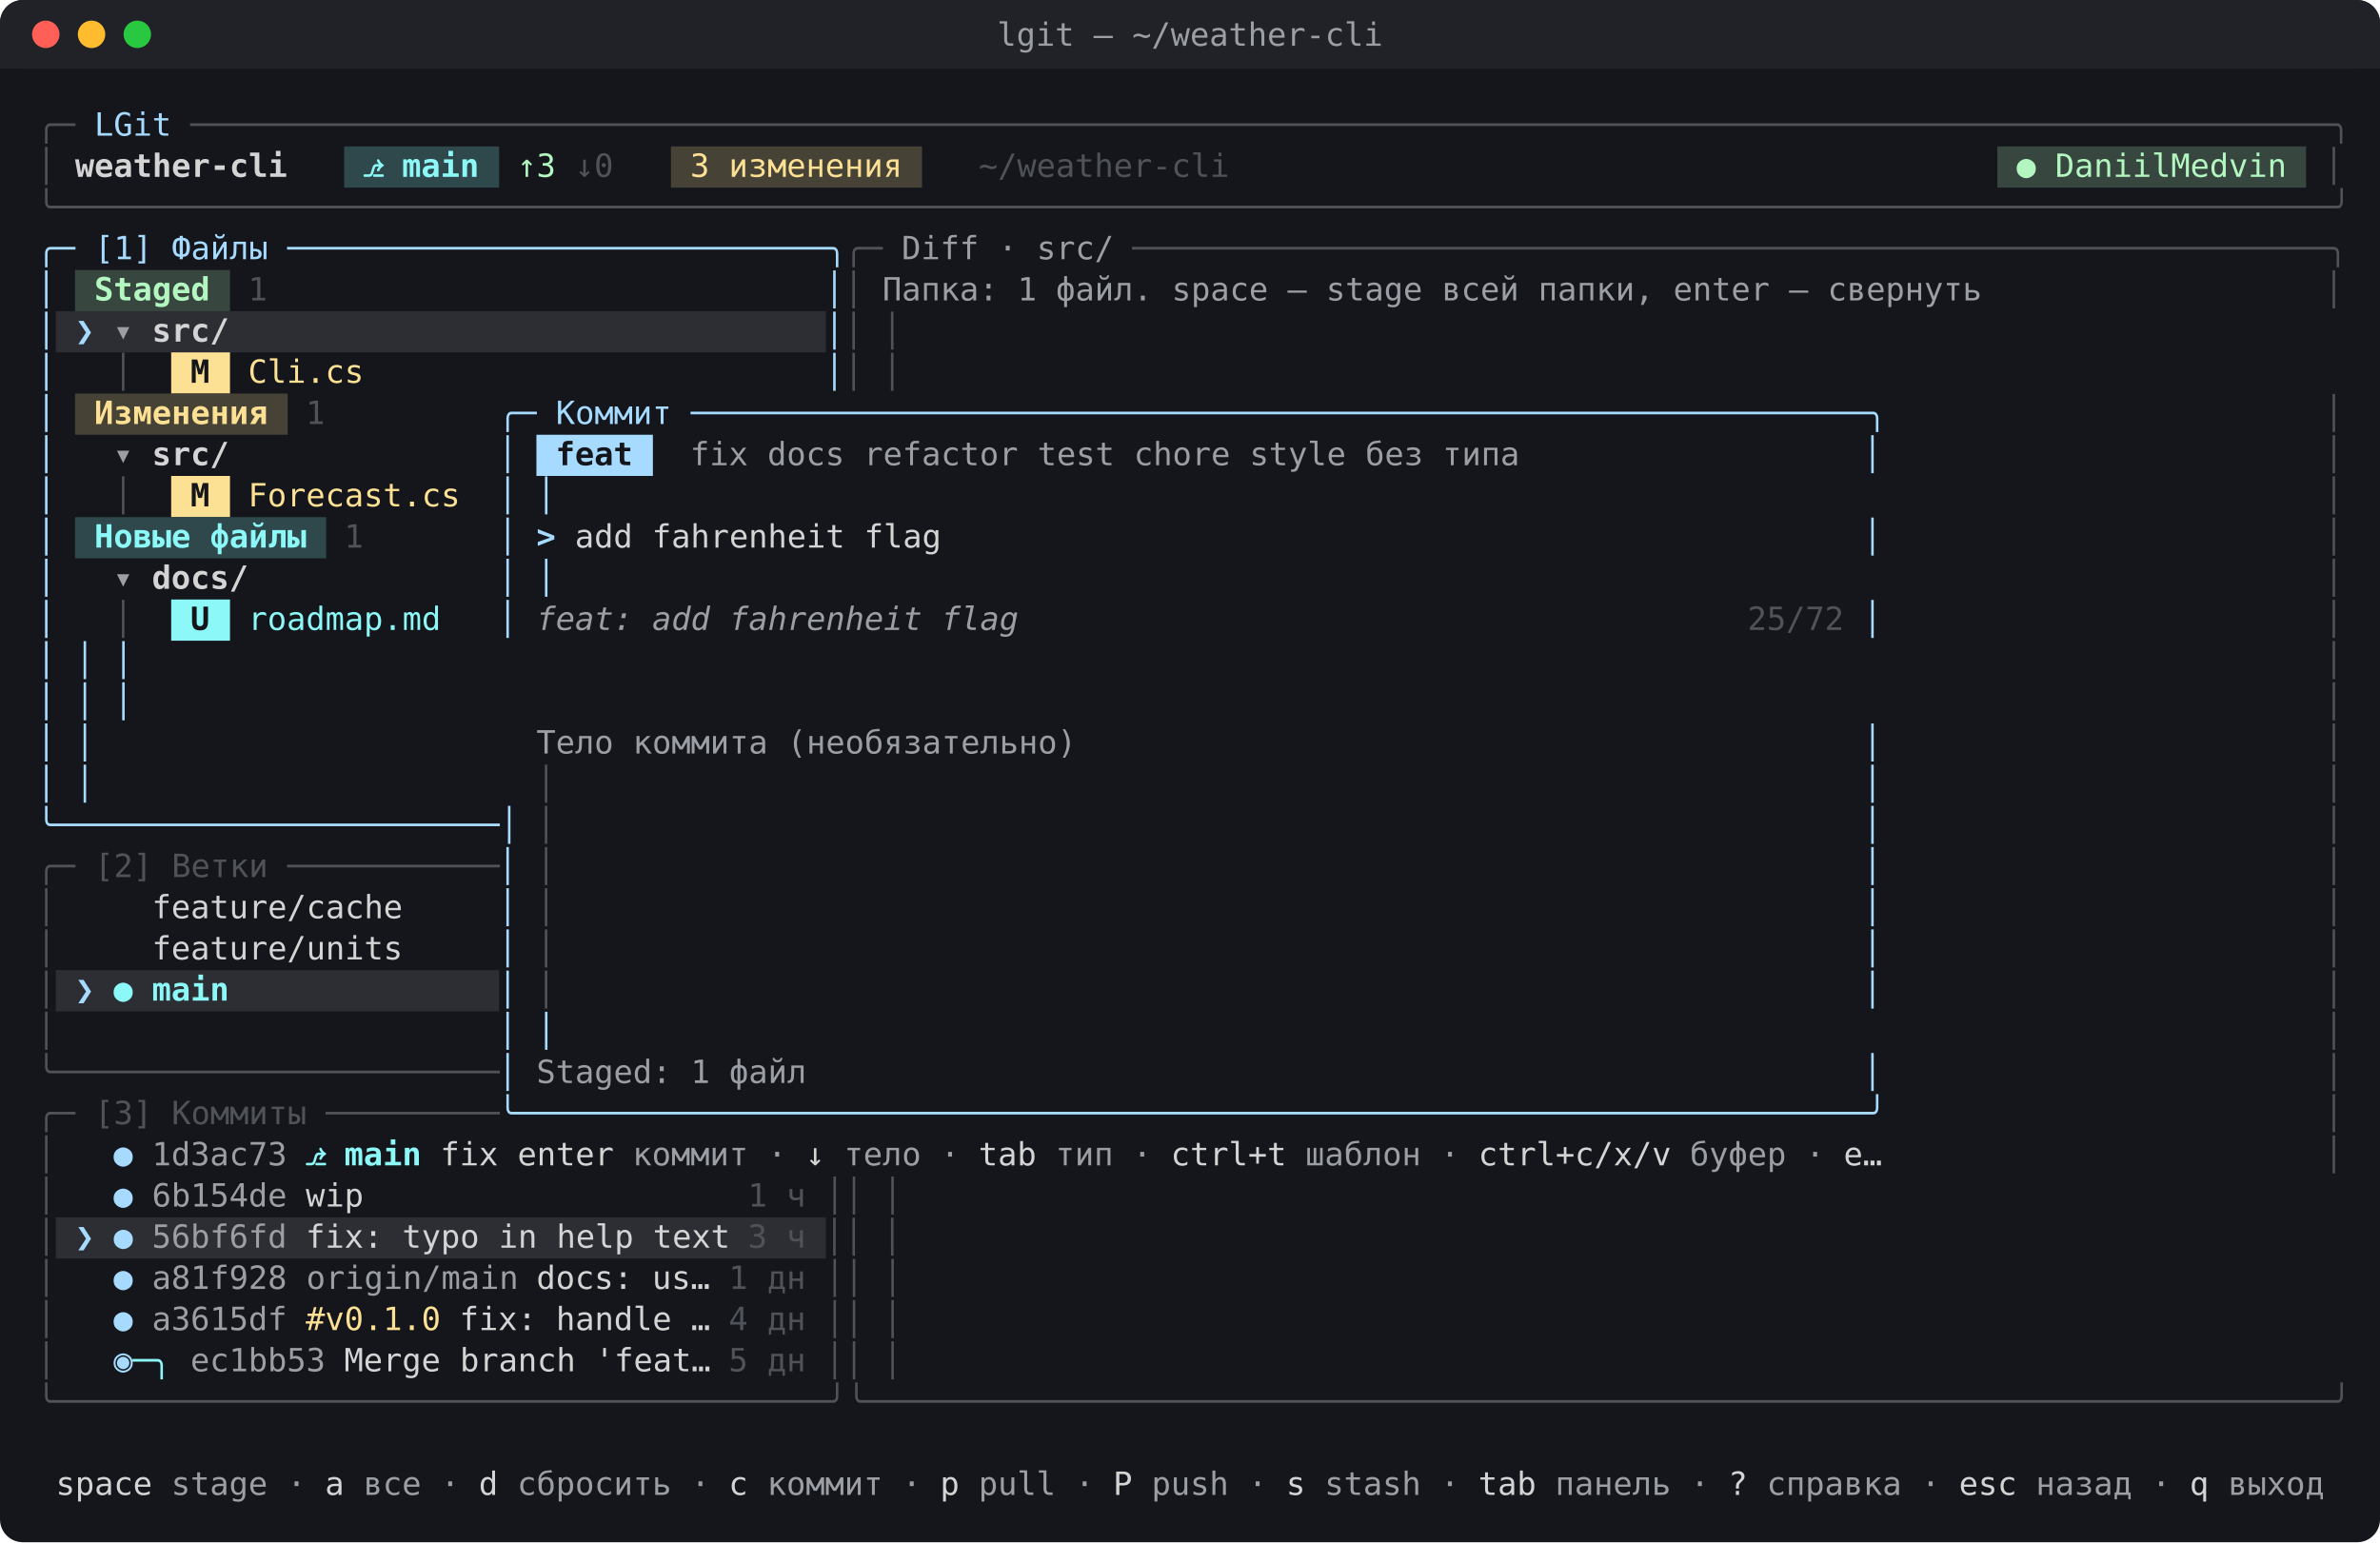
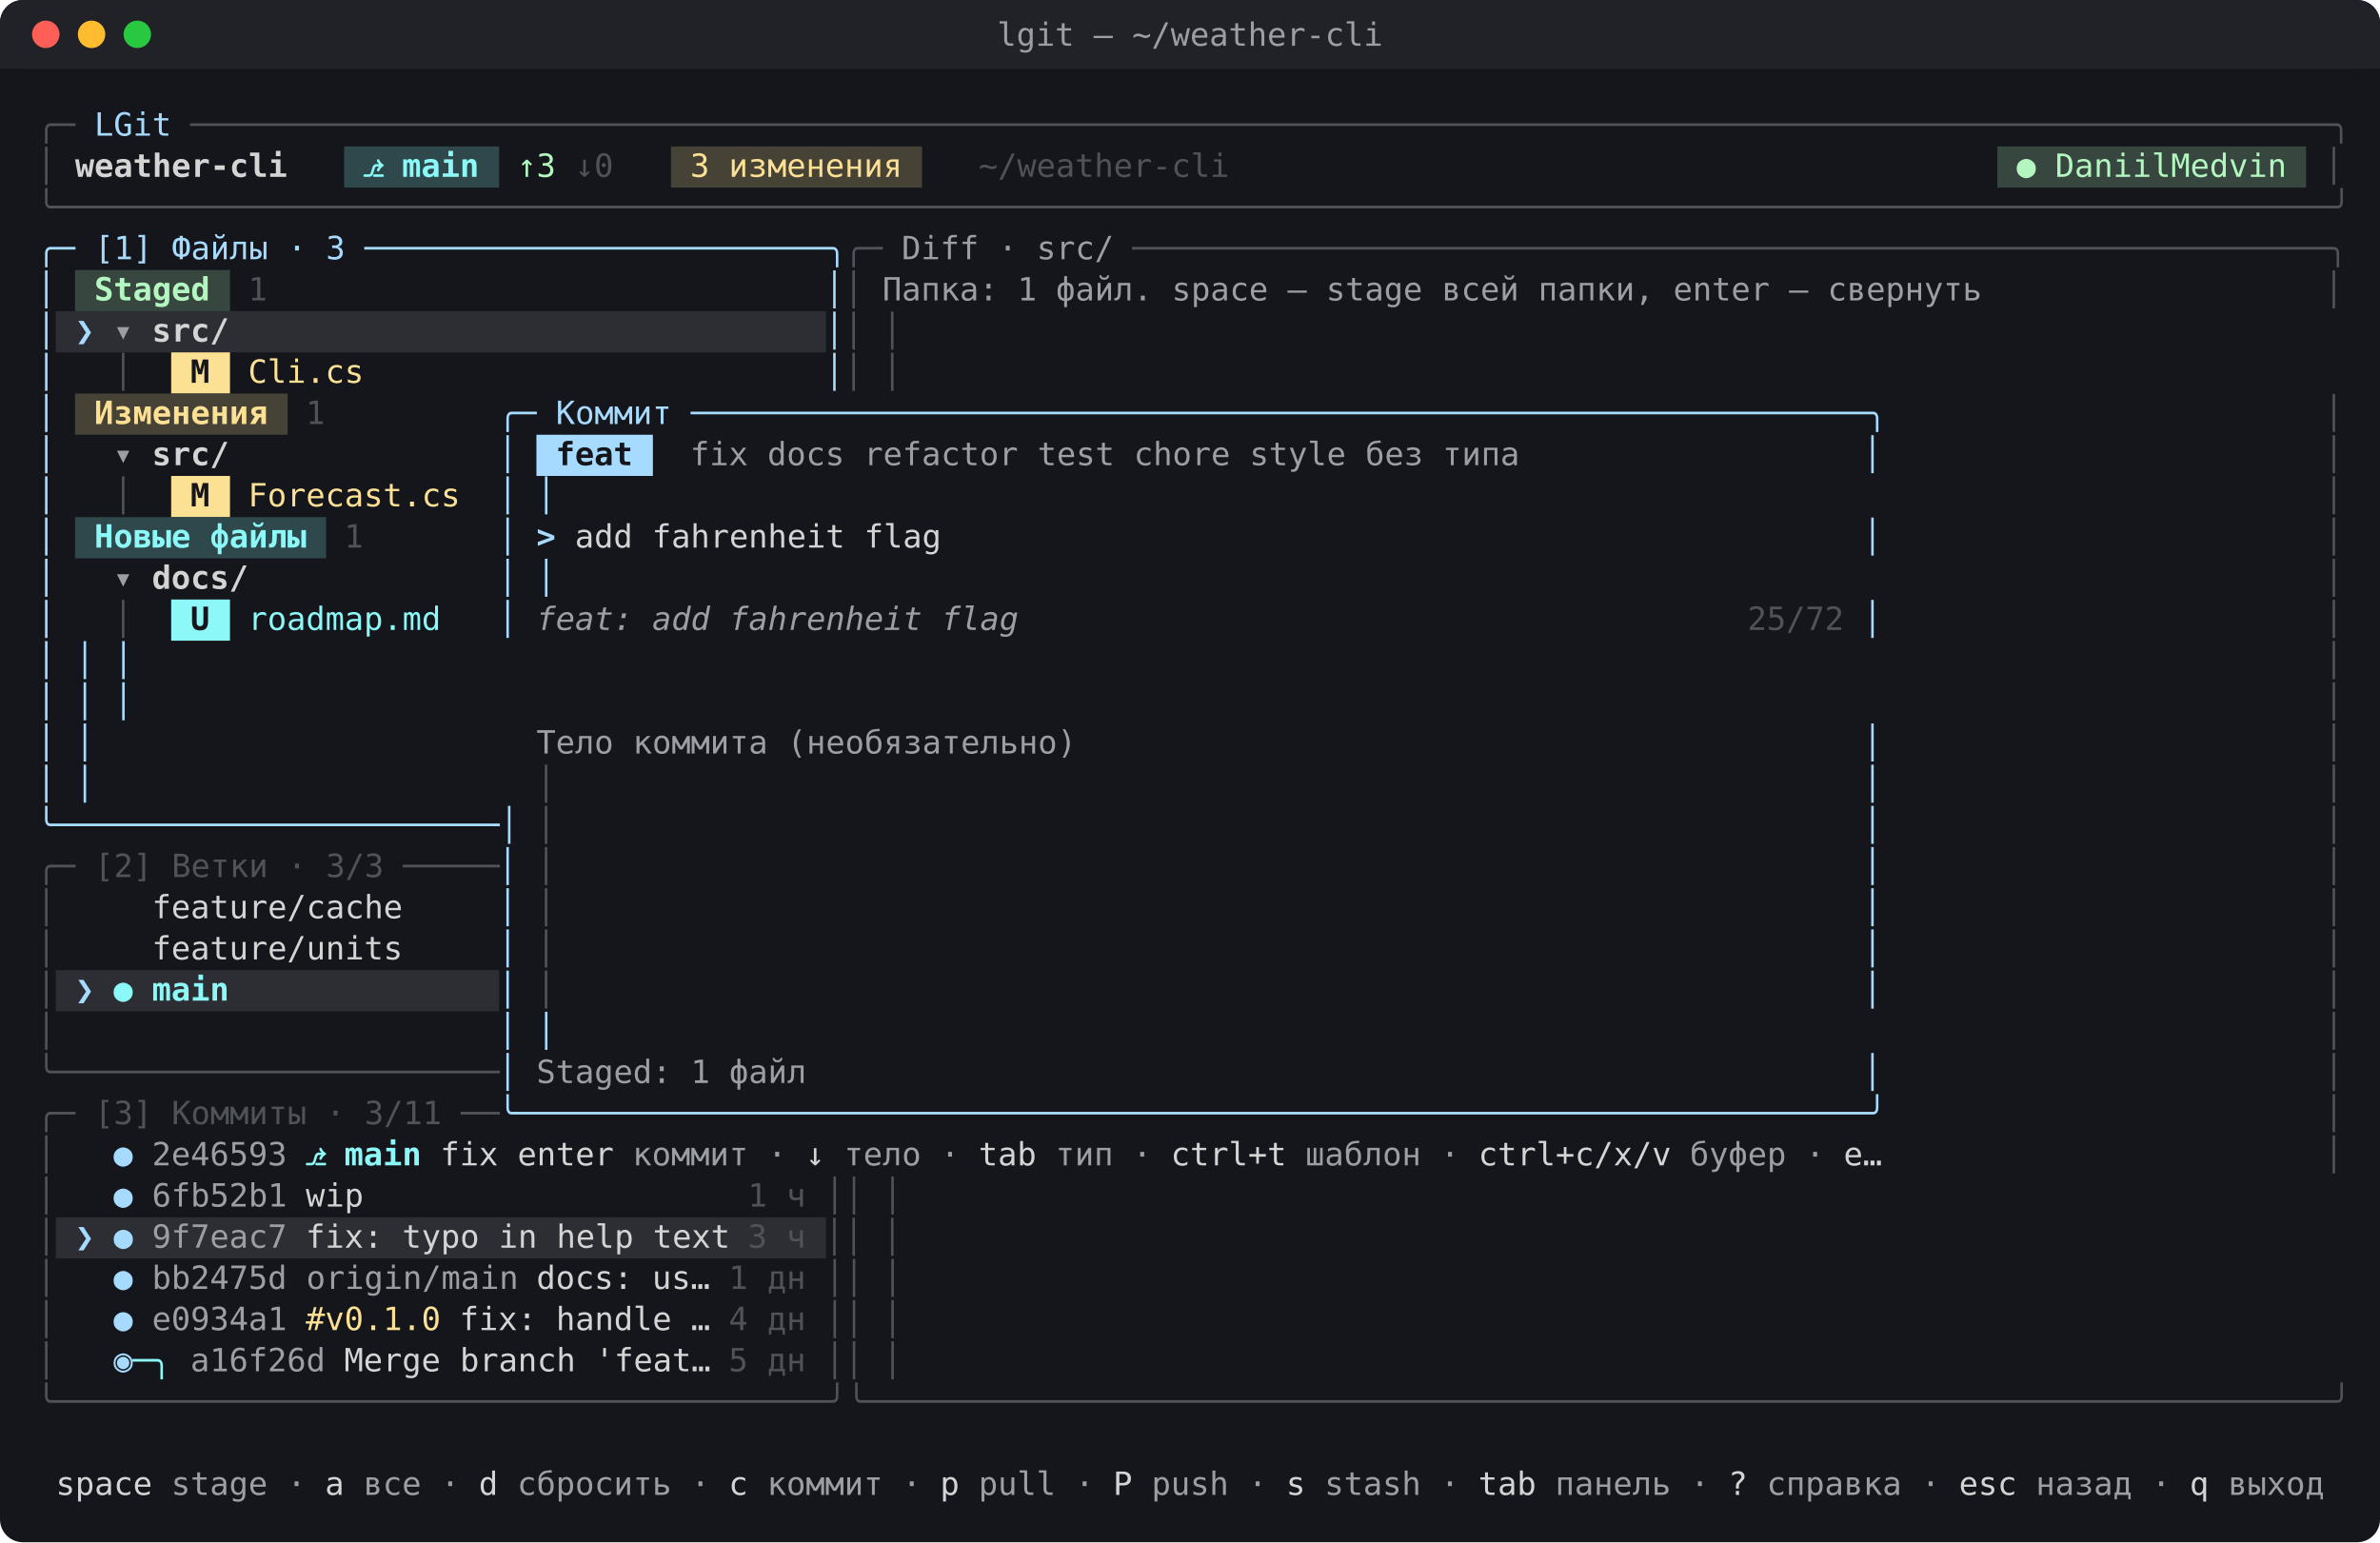
<svg xmlns="http://www.w3.org/2000/svg" width="1040" height="674" viewBox="0 0 1040 674">
  <style>text{font-family:"JetBrains Mono","Cascadia Mono","SF Mono",Menlo,Consolas,"DejaVu Sans Mono",monospace;font-size:14px;white-space:pre}</style>
  <rect width="100%" height="100%" rx="10" fill="#14161B" />
  <rect width="100%" height="30" rx="10" fill="#202227" />
  <rect y="20" width="100%" height="10" fill="#202227" />
  <circle cx="20" cy="15" r="6" fill="#FF5F57" />
  <circle cx="40" cy="15" r="6" fill="#FEBC2E" />
  <circle cx="60" cy="15" r="6" fill="#28C840" />
  <text x="520" y="20" fill="#9B9EA4" text-anchor="middle">lgit — ~/weather-cli</text>
  <text x="16.0" y="59.3" fill="#4F5258" textLength="16.8" lengthAdjust="spacingAndGlyphs">╭─</text>
  <text x="41.2" y="59.3" fill="#A6DBFF" textLength="33.6" lengthAdjust="spacingAndGlyphs">LGit</text>
  <text x="83.2" y="59.3" fill="#4F5258" textLength="940.8" lengthAdjust="spacingAndGlyphs">───────────────────────────────────────────────────────────────────────────────────────────────────────────────╮</text>
  <rect x="150.4" y="64" width="67.7" height="18" fill="#2E484B" />
  <rect x="293.2" y="64" width="109.7" height="18" fill="#474236" />
  <rect x="872.8" y="64" width="134.9" height="18" fill="#37473F" />
  <text x="16.0" y="77.3" fill="#4F5258" textLength="8.4" lengthAdjust="spacingAndGlyphs">│</text>
  <text x="32.8" y="77.3" fill="#D4D4D4" textLength="92.4" lengthAdjust="spacingAndGlyphs" font-weight="bold">weather-cli</text>
  <text x="158.8" y="77.3" fill="#8CF8F7" textLength="50.4" lengthAdjust="spacingAndGlyphs" font-weight="bold">⎇ main</text>
  <text x="226.0" y="77.3" fill="#B3F6C0" textLength="16.8" lengthAdjust="spacingAndGlyphs">↑3</text>
  <text x="251.2" y="77.3" fill="#4F5258" textLength="16.8" lengthAdjust="spacingAndGlyphs">↓0</text>
  <text x="301.6" y="77.3" fill="#FCE094" textLength="92.4" lengthAdjust="spacingAndGlyphs">3 изменения</text>
  <text x="427.6" y="77.3" fill="#4F5258" textLength="109.2" lengthAdjust="spacingAndGlyphs">~/weather-cli</text>
  <text x="881.2" y="77.3" fill="#B3F6C0" textLength="117.6" lengthAdjust="spacingAndGlyphs">● DaniilMedvin</text>
  <text x="1015.6" y="77.3" fill="#4F5258" textLength="8.4" lengthAdjust="spacingAndGlyphs">│</text>
  <text x="16.0" y="95.3" fill="#4F5258" textLength="1008.0" lengthAdjust="spacingAndGlyphs">╰──────────────────────────────────────────────────────────────────────────────────────────────────────────────────────╯</text>
-   <text x="16.0" y="113.3" fill="#A6DBFF" textLength="352.8" lengthAdjust="spacingAndGlyphs">╭─ [1] Файлы ────────────────────────────╮</text>
+   <text x="16.0" y="113.3" fill="#A6DBFF" textLength="352.8" lengthAdjust="spacingAndGlyphs">╭─ [1] Файлы · 3 ────────────────────────╮</text>
  <text x="368.8" y="113.3" fill="#4F5258" textLength="16.8" lengthAdjust="spacingAndGlyphs">╭─</text>
  <text x="394.0" y="113.3" fill="#9B9EA4" textLength="92.4" lengthAdjust="spacingAndGlyphs">Diff · src/</text>
  <text x="494.8" y="113.3" fill="#4F5258" textLength="529.2" lengthAdjust="spacingAndGlyphs">──────────────────────────────────────────────────────────────╮</text>
  <rect x="32.8" y="118" width="67.7" height="18" fill="#37473F" />
  <text x="16.0" y="131.3" fill="#A6DBFF" textLength="8.4" lengthAdjust="spacingAndGlyphs">│</text>
  <text x="41.2" y="131.3" fill="#B3F6C0" textLength="50.4" lengthAdjust="spacingAndGlyphs" font-weight="bold">Staged</text>
  <text x="108.4" y="131.3" fill="#4F5258" textLength="8.4" lengthAdjust="spacingAndGlyphs">1</text>
  <text x="360.4" y="131.3" fill="#A6DBFF" textLength="8.4" lengthAdjust="spacingAndGlyphs">│</text>
  <text x="368.8" y="131.3" fill="#4F5258" textLength="8.4" lengthAdjust="spacingAndGlyphs">│</text>
  <text x="385.6" y="131.3" fill="#9B9EA4" textLength="478.8" lengthAdjust="spacingAndGlyphs">Папка: 1 файл. space — stage всей папки, enter — свернуть</text>
  <text x="1015.6" y="131.3" fill="#4F5258" textLength="8.4" lengthAdjust="spacingAndGlyphs">│</text>
  <rect x="24.4" y="136" width="336.5" height="18" fill="#2C2E33" />
  <text x="16.0" y="149.3" fill="#A6DBFF" textLength="8.4" lengthAdjust="spacingAndGlyphs">│</text>
  <text x="32.8" y="149.3" fill="#A6DBFF" textLength="8.4" lengthAdjust="spacingAndGlyphs" font-weight="bold">❯</text>
  <text x="49.6" y="149.3" fill="#9B9EA4" textLength="8.4" lengthAdjust="spacingAndGlyphs">▾</text>
  <text x="66.4" y="149.3" fill="#D4D4D4" textLength="33.6" lengthAdjust="spacingAndGlyphs" font-weight="bold">src/</text>
  <text x="360.4" y="149.3" fill="#A6DBFF" textLength="8.4" lengthAdjust="spacingAndGlyphs">│</text>
  <text x="368.8" y="149.3" fill="#4F5258" textLength="655.2" lengthAdjust="spacingAndGlyphs">│                                                                            │</text>
  <rect x="74.8" y="154" width="25.7" height="18" fill="#FCE094" />
  <text x="16.0" y="167.3" fill="#A6DBFF" textLength="8.4" lengthAdjust="spacingAndGlyphs">│</text>
  <text x="49.6" y="167.3" fill="#4F5258" textLength="8.4" lengthAdjust="spacingAndGlyphs">│</text>
  <text x="83.2" y="167.3" fill="#14161B" textLength="8.4" lengthAdjust="spacingAndGlyphs" font-weight="bold">M</text>
  <text x="108.4" y="167.3" fill="#FCE094" textLength="50.4" lengthAdjust="spacingAndGlyphs">Cli.cs</text>
  <text x="360.4" y="167.3" fill="#A6DBFF" textLength="8.4" lengthAdjust="spacingAndGlyphs">│</text>
  <text x="368.8" y="167.3" fill="#4F5258" textLength="655.2" lengthAdjust="spacingAndGlyphs">│                                                                            │</text>
  <rect x="32.8" y="172" width="92.9" height="18" fill="#474236" />
  <text x="16.0" y="185.3" fill="#A6DBFF" textLength="8.4" lengthAdjust="spacingAndGlyphs">│</text>
  <text x="41.2" y="185.3" fill="#FCE094" textLength="75.6" lengthAdjust="spacingAndGlyphs" font-weight="bold">Изменения</text>
  <text x="133.6" y="185.3" fill="#4F5258" textLength="8.4" lengthAdjust="spacingAndGlyphs">1</text>
  <text x="217.6" y="185.3" fill="#A6DBFF" textLength="604.8" lengthAdjust="spacingAndGlyphs">╭─ Коммит ─────────────────────────────────────────────────────────────╮</text>
  <text x="1015.6" y="185.3" fill="#4F5258" textLength="8.4" lengthAdjust="spacingAndGlyphs">│</text>
  <rect x="234.4" y="190" width="50.9" height="18" fill="#A6DBFF" />
  <text x="16.0" y="203.3" fill="#A6DBFF" textLength="8.4" lengthAdjust="spacingAndGlyphs">│</text>
  <text x="49.6" y="203.3" fill="#9B9EA4" textLength="8.4" lengthAdjust="spacingAndGlyphs">▾</text>
  <text x="66.4" y="203.3" fill="#D4D4D4" textLength="33.6" lengthAdjust="spacingAndGlyphs" font-weight="bold">src/</text>
  <text x="217.6" y="203.3" fill="#A6DBFF" textLength="8.4" lengthAdjust="spacingAndGlyphs">│</text>
  <text x="242.8" y="203.3" fill="#14161B" textLength="33.6" lengthAdjust="spacingAndGlyphs" font-weight="bold">feat</text>
  <text x="301.6" y="203.3" fill="#9B9EA4" textLength="462.0" lengthAdjust="spacingAndGlyphs">fix   docs   refactor   test   chore   style   без типа</text>
  <text x="814.0" y="203.3" fill="#A6DBFF" textLength="8.4" lengthAdjust="spacingAndGlyphs">│</text>
  <text x="1015.6" y="203.3" fill="#4F5258" textLength="8.4" lengthAdjust="spacingAndGlyphs">│</text>
  <rect x="74.8" y="208" width="25.7" height="18" fill="#FCE094" />
  <text x="16.0" y="221.3" fill="#A6DBFF" textLength="8.4" lengthAdjust="spacingAndGlyphs">│</text>
  <text x="49.6" y="221.3" fill="#4F5258" textLength="8.4" lengthAdjust="spacingAndGlyphs">│</text>
  <text x="83.2" y="221.3" fill="#14161B" textLength="8.4" lengthAdjust="spacingAndGlyphs" font-weight="bold">M</text>
  <text x="108.4" y="221.3" fill="#FCE094" textLength="92.4" lengthAdjust="spacingAndGlyphs">Forecast.cs</text>
  <text x="217.6" y="221.3" fill="#A6DBFF" textLength="604.8" lengthAdjust="spacingAndGlyphs">│                                                                      │</text>
  <text x="1015.6" y="221.3" fill="#4F5258" textLength="8.4" lengthAdjust="spacingAndGlyphs">│</text>
  <rect x="32.8" y="226" width="109.7" height="18" fill="#2E484B" />
  <text x="16.0" y="239.3" fill="#A6DBFF" textLength="8.4" lengthAdjust="spacingAndGlyphs">│</text>
  <text x="41.2" y="239.3" fill="#8CF8F7" textLength="92.4" lengthAdjust="spacingAndGlyphs" font-weight="bold">Новые файлы</text>
  <text x="150.4" y="239.3" fill="#4F5258" textLength="8.4" lengthAdjust="spacingAndGlyphs">1</text>
  <text x="217.6" y="239.3" fill="#A6DBFF" textLength="8.4" lengthAdjust="spacingAndGlyphs">│</text>
  <text x="234.4" y="239.3" fill="#A6DBFF" textLength="8.4" lengthAdjust="spacingAndGlyphs" font-weight="bold">&gt;</text>
  <text x="251.2" y="239.3" fill="#D4D4D4" textLength="159.6" lengthAdjust="spacingAndGlyphs">add fahrenheit flag</text>
  <text x="814.0" y="239.3" fill="#A6DBFF" textLength="8.4" lengthAdjust="spacingAndGlyphs">│</text>
  <text x="1015.6" y="239.3" fill="#4F5258" textLength="8.4" lengthAdjust="spacingAndGlyphs">│</text>
  <text x="16.0" y="257.3" fill="#A6DBFF" textLength="8.4" lengthAdjust="spacingAndGlyphs">│</text>
  <text x="49.6" y="257.3" fill="#9B9EA4" textLength="8.4" lengthAdjust="spacingAndGlyphs">▾</text>
  <text x="66.4" y="257.3" fill="#D4D4D4" textLength="42.0" lengthAdjust="spacingAndGlyphs" font-weight="bold">docs/</text>
  <text x="217.6" y="257.3" fill="#A6DBFF" textLength="604.8" lengthAdjust="spacingAndGlyphs">│                                                                      │</text>
  <text x="1015.6" y="257.3" fill="#4F5258" textLength="8.4" lengthAdjust="spacingAndGlyphs">│</text>
  <rect x="74.8" y="262" width="25.7" height="18" fill="#8CF8F7" />
  <text x="16.0" y="275.3" fill="#A6DBFF" textLength="8.4" lengthAdjust="spacingAndGlyphs">│</text>
  <text x="49.6" y="275.3" fill="#4F5258" textLength="8.4" lengthAdjust="spacingAndGlyphs">│</text>
  <text x="83.2" y="275.3" fill="#14161B" textLength="8.4" lengthAdjust="spacingAndGlyphs" font-weight="bold">U</text>
  <text x="108.4" y="275.3" fill="#8CF8F7" textLength="84.0" lengthAdjust="spacingAndGlyphs">roadmap.md</text>
  <text x="217.6" y="275.3" fill="#A6DBFF" textLength="8.4" lengthAdjust="spacingAndGlyphs">│</text>
  <text x="234.4" y="275.3" fill="#9B9EA4" textLength="210.0" lengthAdjust="spacingAndGlyphs" font-style="italic">feat: add fahrenheit flag</text>
  <text x="763.6" y="275.3" fill="#4F5258" textLength="42.0" lengthAdjust="spacingAndGlyphs">25/72</text>
  <text x="814.0" y="275.3" fill="#A6DBFF" textLength="8.4" lengthAdjust="spacingAndGlyphs">│</text>
  <text x="1015.6" y="275.3" fill="#4F5258" textLength="8.4" lengthAdjust="spacingAndGlyphs">│</text>
  <text x="16.0" y="293.3" fill="#A6DBFF" textLength="806.4" lengthAdjust="spacingAndGlyphs">│                       │                                                                      │</text>
  <text x="1015.6" y="293.3" fill="#4F5258" textLength="8.4" lengthAdjust="spacingAndGlyphs">│</text>
  <text x="16.0" y="311.3" fill="#A6DBFF" textLength="806.4" lengthAdjust="spacingAndGlyphs">│                       │                                                                      │</text>
  <text x="1015.6" y="311.3" fill="#4F5258" textLength="8.4" lengthAdjust="spacingAndGlyphs">│</text>
  <text x="16.0" y="329.3" fill="#A6DBFF" textLength="210.0" lengthAdjust="spacingAndGlyphs">│                       │</text>
  <text x="234.4" y="329.3" fill="#9B9EA4" textLength="235.2" lengthAdjust="spacingAndGlyphs">Тело коммита (необязательно)</text>
  <text x="814.0" y="329.3" fill="#A6DBFF" textLength="8.4" lengthAdjust="spacingAndGlyphs">│</text>
  <text x="1015.6" y="329.3" fill="#4F5258" textLength="8.4" lengthAdjust="spacingAndGlyphs">│</text>
  <text x="16.0" y="347.3" fill="#A6DBFF" textLength="210.0" lengthAdjust="spacingAndGlyphs">│                       │</text>
  <text x="234.4" y="347.3" fill="#4F5258" textLength="8.4" lengthAdjust="spacingAndGlyphs">│</text>
  <text x="814.0" y="347.3" fill="#A6DBFF" textLength="8.4" lengthAdjust="spacingAndGlyphs">│</text>
  <text x="1015.6" y="347.3" fill="#4F5258" textLength="8.4" lengthAdjust="spacingAndGlyphs">│</text>
  <text x="16.0" y="365.3" fill="#A6DBFF" textLength="210.0" lengthAdjust="spacingAndGlyphs">╰───────────────────────│</text>
  <text x="234.4" y="365.3" fill="#4F5258" textLength="8.4" lengthAdjust="spacingAndGlyphs">│</text>
  <text x="814.0" y="365.3" fill="#A6DBFF" textLength="8.4" lengthAdjust="spacingAndGlyphs">│</text>
  <text x="1015.6" y="365.3" fill="#4F5258" textLength="8.4" lengthAdjust="spacingAndGlyphs">│</text>
-   <text x="16.0" y="383.3" fill="#4F5258" textLength="201.6" lengthAdjust="spacingAndGlyphs">╭─ [2] Ветки ───────────</text>
+   <text x="16.0" y="383.3" fill="#4F5258" textLength="201.6" lengthAdjust="spacingAndGlyphs">╭─ [2] Ветки · 3/3 ─────</text>
  <text x="217.6" y="383.3" fill="#A6DBFF" textLength="8.4" lengthAdjust="spacingAndGlyphs">│</text>
  <text x="234.4" y="383.3" fill="#4F5258" textLength="8.4" lengthAdjust="spacingAndGlyphs">│</text>
  <text x="814.0" y="383.3" fill="#A6DBFF" textLength="8.4" lengthAdjust="spacingAndGlyphs">│</text>
  <text x="1015.6" y="383.3" fill="#4F5258" textLength="8.4" lengthAdjust="spacingAndGlyphs">│</text>
  <text x="16.0" y="401.3" fill="#4F5258" textLength="8.4" lengthAdjust="spacingAndGlyphs">│</text>
  <text x="66.4" y="401.3" fill="#D4D4D4" textLength="109.2" lengthAdjust="spacingAndGlyphs">feature/cache</text>
  <text x="217.6" y="401.3" fill="#A6DBFF" textLength="8.4" lengthAdjust="spacingAndGlyphs">│</text>
  <text x="234.4" y="401.3" fill="#4F5258" textLength="8.4" lengthAdjust="spacingAndGlyphs">│</text>
  <text x="814.0" y="401.3" fill="#A6DBFF" textLength="8.4" lengthAdjust="spacingAndGlyphs">│</text>
  <text x="1015.6" y="401.3" fill="#4F5258" textLength="8.4" lengthAdjust="spacingAndGlyphs">│</text>
  <text x="16.0" y="419.3" fill="#4F5258" textLength="8.4" lengthAdjust="spacingAndGlyphs">│</text>
  <text x="66.4" y="419.3" fill="#D4D4D4" textLength="109.2" lengthAdjust="spacingAndGlyphs">feature/units</text>
  <text x="217.6" y="419.3" fill="#A6DBFF" textLength="8.4" lengthAdjust="spacingAndGlyphs">│</text>
  <text x="234.4" y="419.3" fill="#4F5258" textLength="8.4" lengthAdjust="spacingAndGlyphs">│</text>
  <text x="814.0" y="419.3" fill="#A6DBFF" textLength="8.4" lengthAdjust="spacingAndGlyphs">│</text>
  <text x="1015.6" y="419.3" fill="#4F5258" textLength="8.4" lengthAdjust="spacingAndGlyphs">│</text>
  <rect x="24.4" y="424" width="193.7" height="18" fill="#2C2E33" />
  <text x="16.0" y="437.3" fill="#4F5258" textLength="8.4" lengthAdjust="spacingAndGlyphs">│</text>
  <text x="32.8" y="437.3" fill="#A6DBFF" textLength="8.4" lengthAdjust="spacingAndGlyphs" font-weight="bold">❯</text>
  <text x="49.6" y="437.3" fill="#8CF8F7" textLength="8.4" lengthAdjust="spacingAndGlyphs">●</text>
  <text x="66.4" y="437.3" fill="#8CF8F7" textLength="33.6" lengthAdjust="spacingAndGlyphs" font-weight="bold">main</text>
  <text x="217.6" y="437.3" fill="#A6DBFF" textLength="8.4" lengthAdjust="spacingAndGlyphs">│</text>
  <text x="234.4" y="437.3" fill="#4F5258" textLength="8.4" lengthAdjust="spacingAndGlyphs">│</text>
  <text x="814.0" y="437.3" fill="#A6DBFF" textLength="8.4" lengthAdjust="spacingAndGlyphs">│</text>
  <text x="1015.6" y="437.3" fill="#4F5258" textLength="8.4" lengthAdjust="spacingAndGlyphs">│</text>
  <text x="16.0" y="455.3" fill="#4F5258" textLength="8.4" lengthAdjust="spacingAndGlyphs">│</text>
  <text x="217.6" y="455.3" fill="#A6DBFF" textLength="604.8" lengthAdjust="spacingAndGlyphs">│                                                                      │</text>
  <text x="1015.6" y="455.3" fill="#4F5258" textLength="8.4" lengthAdjust="spacingAndGlyphs">│</text>
  <text x="16.0" y="473.3" fill="#4F5258" textLength="201.6" lengthAdjust="spacingAndGlyphs">╰───────────────────────</text>
  <text x="217.6" y="473.3" fill="#A6DBFF" textLength="8.4" lengthAdjust="spacingAndGlyphs">│</text>
  <text x="234.4" y="473.3" fill="#9B9EA4" textLength="117.6" lengthAdjust="spacingAndGlyphs">Staged: 1 файл</text>
  <text x="814.0" y="473.3" fill="#A6DBFF" textLength="8.4" lengthAdjust="spacingAndGlyphs">│</text>
  <text x="1015.6" y="473.3" fill="#4F5258" textLength="8.4" lengthAdjust="spacingAndGlyphs">│</text>
-   <text x="16.0" y="491.3" fill="#4F5258" textLength="201.6" lengthAdjust="spacingAndGlyphs">╭─ [3] Коммиты ─────────</text>
+   <text x="16.0" y="491.3" fill="#4F5258" textLength="201.6" lengthAdjust="spacingAndGlyphs">╭─ [3] Коммиты · 3/11 ──</text>
  <text x="217.6" y="491.3" fill="#A6DBFF" textLength="604.8" lengthAdjust="spacingAndGlyphs">╰──────────────────────────────────────────────────────────────────────╯</text>
  <text x="1015.6" y="491.3" fill="#4F5258" textLength="8.4" lengthAdjust="spacingAndGlyphs">│</text>
  <text x="16.0" y="509.3" fill="#4F5258" textLength="8.4" lengthAdjust="spacingAndGlyphs">│</text>
  <text x="49.6" y="509.3" fill="#A6DBFF" textLength="8.4" lengthAdjust="spacingAndGlyphs" font-weight="bold">●</text>
-   <text x="66.4" y="509.3" fill="#9B9EA4" textLength="58.8" lengthAdjust="spacingAndGlyphs">1d3ac73</text>
+   <text x="66.4" y="509.3" fill="#9B9EA4" textLength="58.8" lengthAdjust="spacingAndGlyphs">2e46593</text>
  <text x="133.6" y="509.3" fill="#8CF8F7" textLength="50.4" lengthAdjust="spacingAndGlyphs" font-weight="bold">⎇ main</text>
  <text x="192.4" y="509.3" fill="#D4D4D4" textLength="75.6" lengthAdjust="spacingAndGlyphs">fix enter</text>
  <text x="276.4" y="509.3" fill="#9B9EA4" textLength="67.2" lengthAdjust="spacingAndGlyphs">коммит ·</text>
  <text x="352.0" y="509.3" fill="#D4D4D4" textLength="8.4" lengthAdjust="spacingAndGlyphs">↓</text>
  <text x="368.8" y="509.3" fill="#9B9EA4" textLength="50.4" lengthAdjust="spacingAndGlyphs">тело ·</text>
  <text x="427.6" y="509.3" fill="#D4D4D4" textLength="25.2" lengthAdjust="spacingAndGlyphs">tab</text>
  <text x="461.2" y="509.3" fill="#9B9EA4" textLength="42.0" lengthAdjust="spacingAndGlyphs">тип ·</text>
  <text x="511.6" y="509.3" fill="#D4D4D4" textLength="50.4" lengthAdjust="spacingAndGlyphs">ctrl+t</text>
  <text x="570.4" y="509.3" fill="#9B9EA4" textLength="67.2" lengthAdjust="spacingAndGlyphs">шаблон ·</text>
  <text x="646.0" y="509.3" fill="#D4D4D4" textLength="84.0" lengthAdjust="spacingAndGlyphs">ctrl+c/x/v</text>
  <text x="738.4" y="509.3" fill="#9B9EA4" textLength="58.8" lengthAdjust="spacingAndGlyphs">буфер ·</text>
  <text x="805.6" y="509.3" fill="#D4D4D4" textLength="16.8" lengthAdjust="spacingAndGlyphs">e…</text>
  <text x="1015.6" y="509.3" fill="#4F5258" textLength="8.4" lengthAdjust="spacingAndGlyphs">│</text>
  <text x="16.0" y="527.3" fill="#4F5258" textLength="8.4" lengthAdjust="spacingAndGlyphs">│</text>
  <text x="49.6" y="527.3" fill="#A6DBFF" textLength="8.4" lengthAdjust="spacingAndGlyphs" font-weight="bold">●</text>
-   <text x="66.4" y="527.3" fill="#9B9EA4" textLength="58.8" lengthAdjust="spacingAndGlyphs">6b154de</text>
+   <text x="66.4" y="527.3" fill="#9B9EA4" textLength="58.8" lengthAdjust="spacingAndGlyphs">6fb52b1</text>
  <text x="133.6" y="527.3" fill="#D4D4D4" textLength="25.2" lengthAdjust="spacingAndGlyphs">wip</text>
  <text x="326.8" y="527.3" fill="#4F5258" textLength="697.2" lengthAdjust="spacingAndGlyphs">1 ч ││                                                                            │</text>
  <rect x="24.4" y="532" width="336.5" height="18" fill="#2C2E33" />
  <text x="16.0" y="545.3" fill="#4F5258" textLength="8.4" lengthAdjust="spacingAndGlyphs">│</text>
  <text x="32.8" y="545.3" fill="#A6DBFF" textLength="25.2" lengthAdjust="spacingAndGlyphs" font-weight="bold">❯ ●</text>
-   <text x="66.4" y="545.3" fill="#9B9EA4" textLength="58.8" lengthAdjust="spacingAndGlyphs">56bf6fd</text>
+   <text x="66.4" y="545.3" fill="#9B9EA4" textLength="58.8" lengthAdjust="spacingAndGlyphs">9f7eac7</text>
  <text x="133.6" y="545.3" fill="#D4D4D4" textLength="184.8" lengthAdjust="spacingAndGlyphs">fix: typo in help text</text>
  <text x="326.8" y="545.3" fill="#4F5258" textLength="25.2" lengthAdjust="spacingAndGlyphs">3 ч</text>
  <text x="360.4" y="545.3" fill="#4F5258" textLength="663.6" lengthAdjust="spacingAndGlyphs">││                                                                            │</text>
  <text x="16.0" y="563.3" fill="#4F5258" textLength="8.4" lengthAdjust="spacingAndGlyphs">│</text>
  <text x="49.6" y="563.3" fill="#A6DBFF" textLength="8.4" lengthAdjust="spacingAndGlyphs" font-weight="bold">●</text>
-   <text x="66.4" y="563.3" fill="#9B9EA4" textLength="159.6" lengthAdjust="spacingAndGlyphs">a81f928 origin/main</text>
+   <text x="66.4" y="563.3" fill="#9B9EA4" textLength="159.6" lengthAdjust="spacingAndGlyphs">bb2475d origin/main</text>
  <text x="234.4" y="563.3" fill="#D4D4D4" textLength="75.6" lengthAdjust="spacingAndGlyphs">docs: us…</text>
  <text x="318.4" y="563.3" fill="#4F5258" textLength="705.6" lengthAdjust="spacingAndGlyphs">1 дн ││                                                                            │</text>
  <text x="16.0" y="581.3" fill="#4F5258" textLength="8.4" lengthAdjust="spacingAndGlyphs">│</text>
  <text x="49.6" y="581.3" fill="#A6DBFF" textLength="8.4" lengthAdjust="spacingAndGlyphs" font-weight="bold">●</text>
-   <text x="66.4" y="581.3" fill="#9B9EA4" textLength="58.8" lengthAdjust="spacingAndGlyphs">a3615df</text>
+   <text x="66.4" y="581.3" fill="#9B9EA4" textLength="58.8" lengthAdjust="spacingAndGlyphs">e0934a1</text>
  <text x="133.6" y="581.3" fill="#FCE094" textLength="58.8" lengthAdjust="spacingAndGlyphs">#v0.1.0</text>
  <text x="200.8" y="581.3" fill="#D4D4D4" textLength="109.2" lengthAdjust="spacingAndGlyphs">fix: handle …</text>
  <text x="318.4" y="581.3" fill="#4F5258" textLength="705.6" lengthAdjust="spacingAndGlyphs">4 дн ││                                                                            │</text>
  <text x="16.0" y="599.3" fill="#4F5258" textLength="8.4" lengthAdjust="spacingAndGlyphs">│</text>
  <text x="49.6" y="599.3" fill="#A6DBFF" textLength="8.4" lengthAdjust="spacingAndGlyphs" font-weight="bold">◉</text>
  <text x="58.0" y="599.3" fill="#8CF8F7" textLength="16.8" lengthAdjust="spacingAndGlyphs">─╮</text>
-   <text x="83.2" y="599.3" fill="#9B9EA4" textLength="58.8" lengthAdjust="spacingAndGlyphs">ec1bb53</text>
+   <text x="83.2" y="599.3" fill="#9B9EA4" textLength="58.8" lengthAdjust="spacingAndGlyphs">a16f26d</text>
  <text x="150.4" y="599.3" fill="#D4D4D4" textLength="159.6" lengthAdjust="spacingAndGlyphs">Merge branch 'feat…</text>
  <text x="318.4" y="599.3" fill="#4F5258" textLength="705.6" lengthAdjust="spacingAndGlyphs">5 дн ││                                                                            │</text>
  <text x="16.0" y="617.3" fill="#4F5258" textLength="1008.0" lengthAdjust="spacingAndGlyphs">╰────────────────────────────────────────╯╰────────────────────────────────────────────────────────────────────────────╯</text>
  <text x="24.4" y="653.3" fill="#D4D4D4" textLength="42.0" lengthAdjust="spacingAndGlyphs">space</text>
  <text x="74.8" y="653.3" fill="#9B9EA4" textLength="58.8" lengthAdjust="spacingAndGlyphs">stage ·</text>
  <text x="142.0" y="653.3" fill="#D4D4D4" textLength="8.4" lengthAdjust="spacingAndGlyphs">a</text>
  <text x="158.8" y="653.3" fill="#9B9EA4" textLength="42.0" lengthAdjust="spacingAndGlyphs">все ·</text>
  <text x="209.2" y="653.3" fill="#D4D4D4" textLength="8.4" lengthAdjust="spacingAndGlyphs">d</text>
  <text x="226.0" y="653.3" fill="#9B9EA4" textLength="84.0" lengthAdjust="spacingAndGlyphs">сбросить ·</text>
  <text x="318.4" y="653.3" fill="#D4D4D4" textLength="8.4" lengthAdjust="spacingAndGlyphs">c</text>
  <text x="335.2" y="653.3" fill="#9B9EA4" textLength="67.2" lengthAdjust="spacingAndGlyphs">коммит ·</text>
  <text x="410.8" y="653.3" fill="#D4D4D4" textLength="8.4" lengthAdjust="spacingAndGlyphs">p</text>
  <text x="427.6" y="653.3" fill="#9B9EA4" textLength="50.4" lengthAdjust="spacingAndGlyphs">pull ·</text>
  <text x="486.4" y="653.3" fill="#D4D4D4" textLength="8.4" lengthAdjust="spacingAndGlyphs">P</text>
  <text x="503.2" y="653.3" fill="#9B9EA4" textLength="50.4" lengthAdjust="spacingAndGlyphs">push ·</text>
  <text x="562.0" y="653.3" fill="#D4D4D4" textLength="8.4" lengthAdjust="spacingAndGlyphs">s</text>
  <text x="578.8" y="653.3" fill="#9B9EA4" textLength="58.8" lengthAdjust="spacingAndGlyphs">stash ·</text>
  <text x="646.0" y="653.3" fill="#D4D4D4" textLength="25.2" lengthAdjust="spacingAndGlyphs">tab</text>
  <text x="679.6" y="653.3" fill="#9B9EA4" textLength="67.2" lengthAdjust="spacingAndGlyphs">панель ·</text>
  <text x="755.2" y="653.3" fill="#D4D4D4" textLength="8.4" lengthAdjust="spacingAndGlyphs">?</text>
  <text x="772.0" y="653.3" fill="#9B9EA4" textLength="75.6" lengthAdjust="spacingAndGlyphs">справка ·</text>
  <text x="856.0" y="653.3" fill="#D4D4D4" textLength="25.2" lengthAdjust="spacingAndGlyphs">esc</text>
  <text x="889.6" y="653.3" fill="#9B9EA4" textLength="58.8" lengthAdjust="spacingAndGlyphs">назад ·</text>
  <text x="956.8" y="653.3" fill="#D4D4D4" textLength="8.4" lengthAdjust="spacingAndGlyphs">q</text>
  <text x="973.6" y="653.3" fill="#9B9EA4" textLength="42.0" lengthAdjust="spacingAndGlyphs">выход</text>
</svg>
